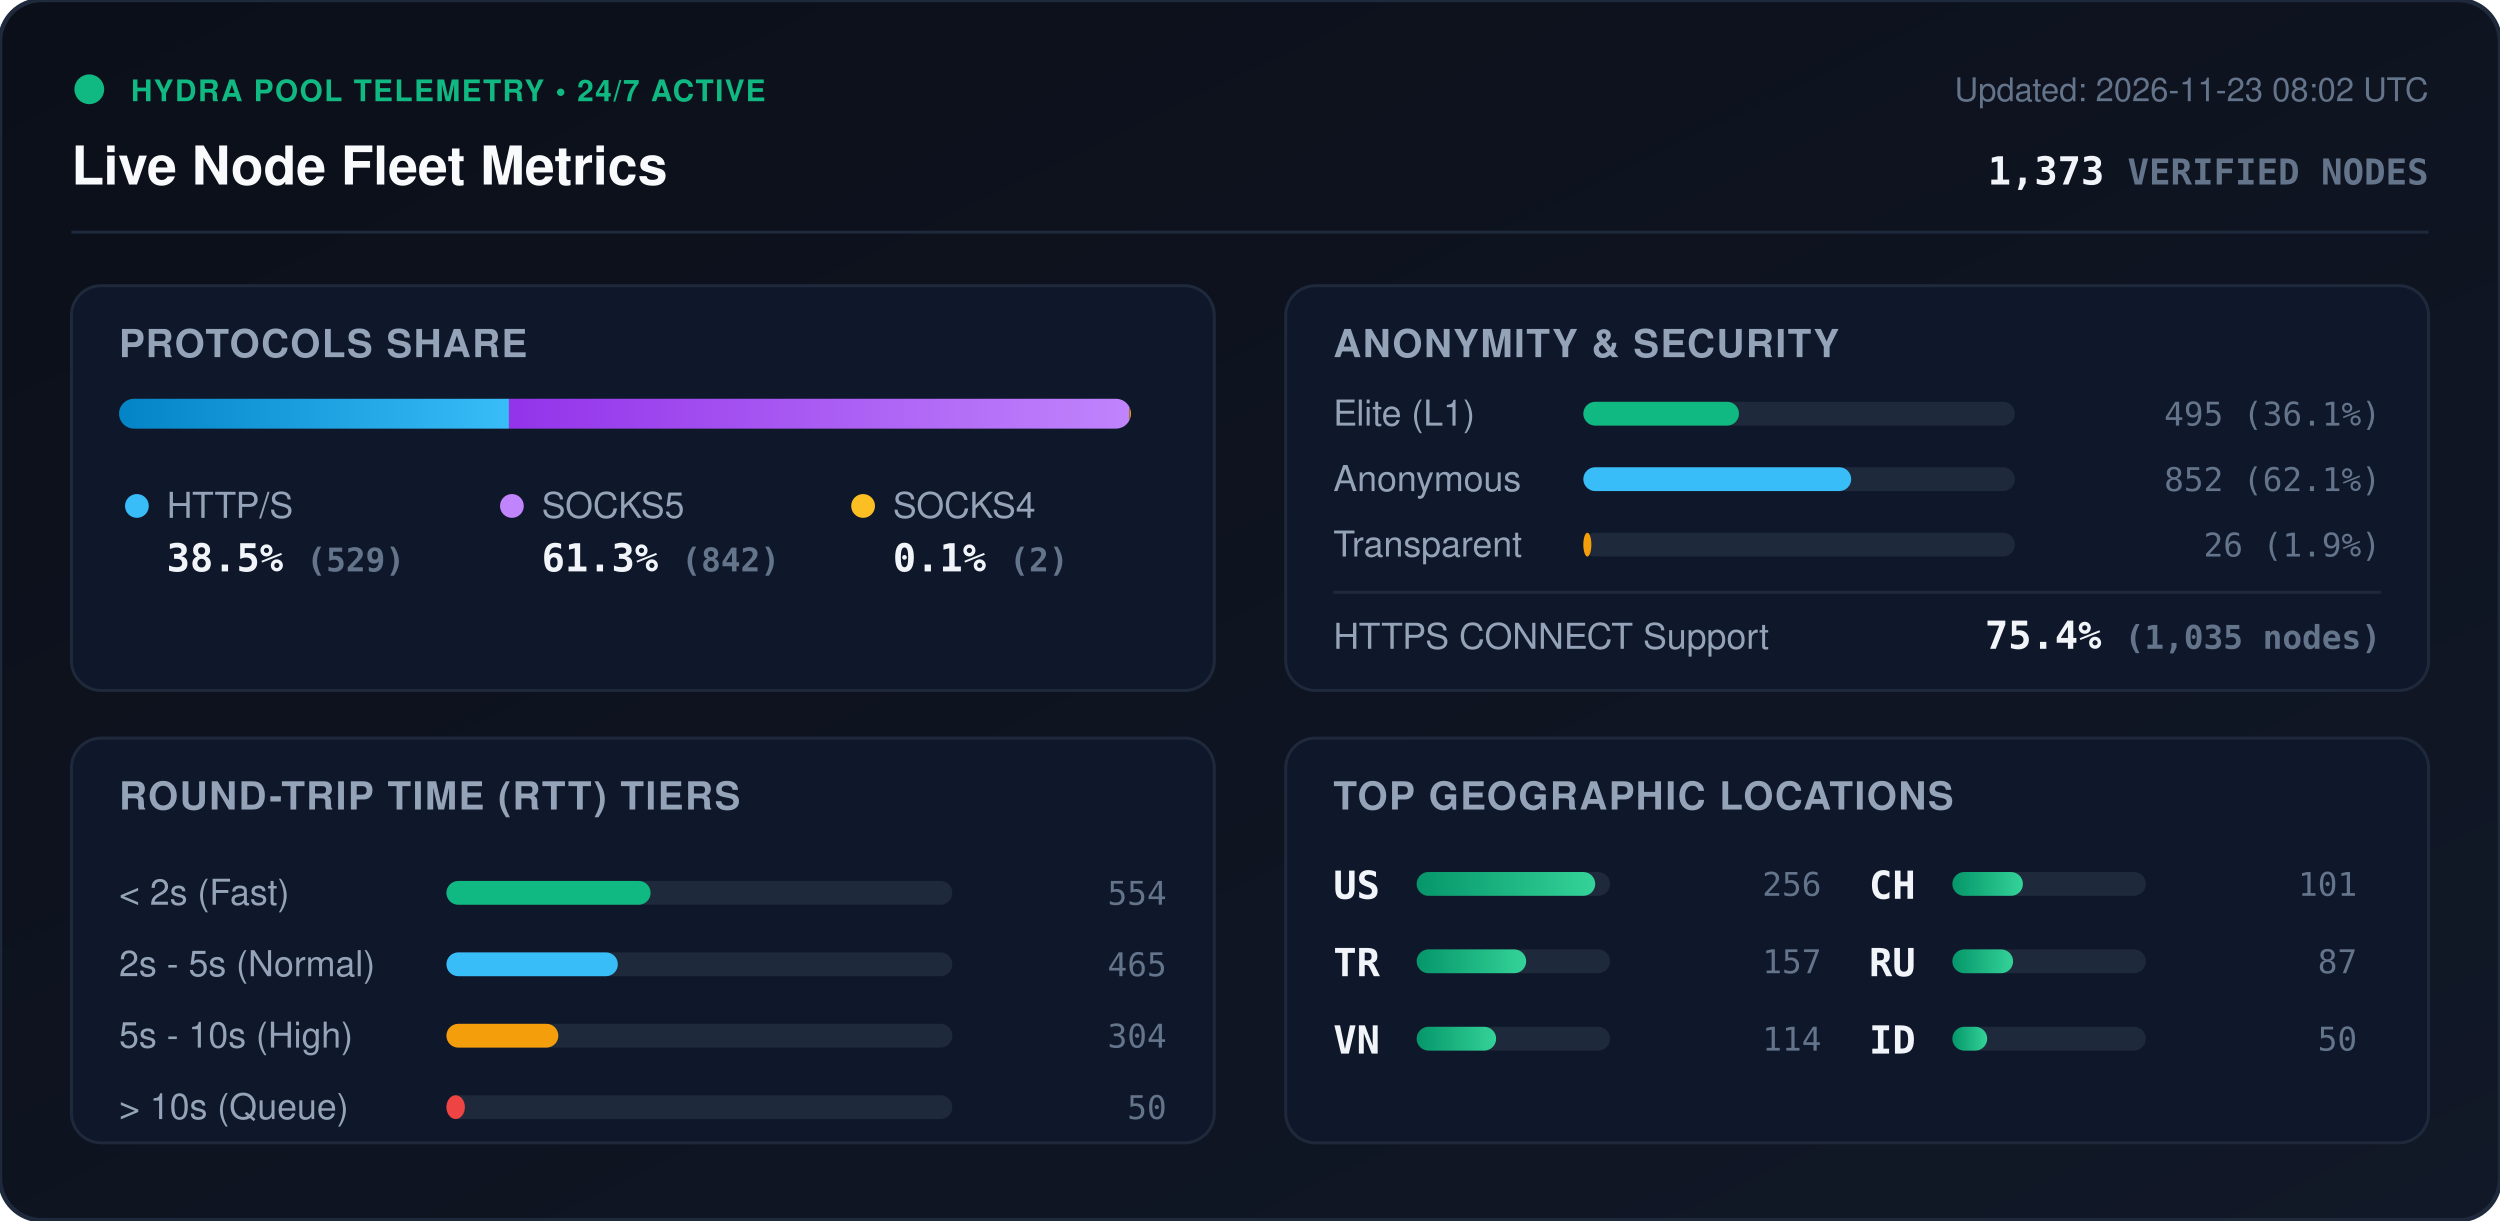
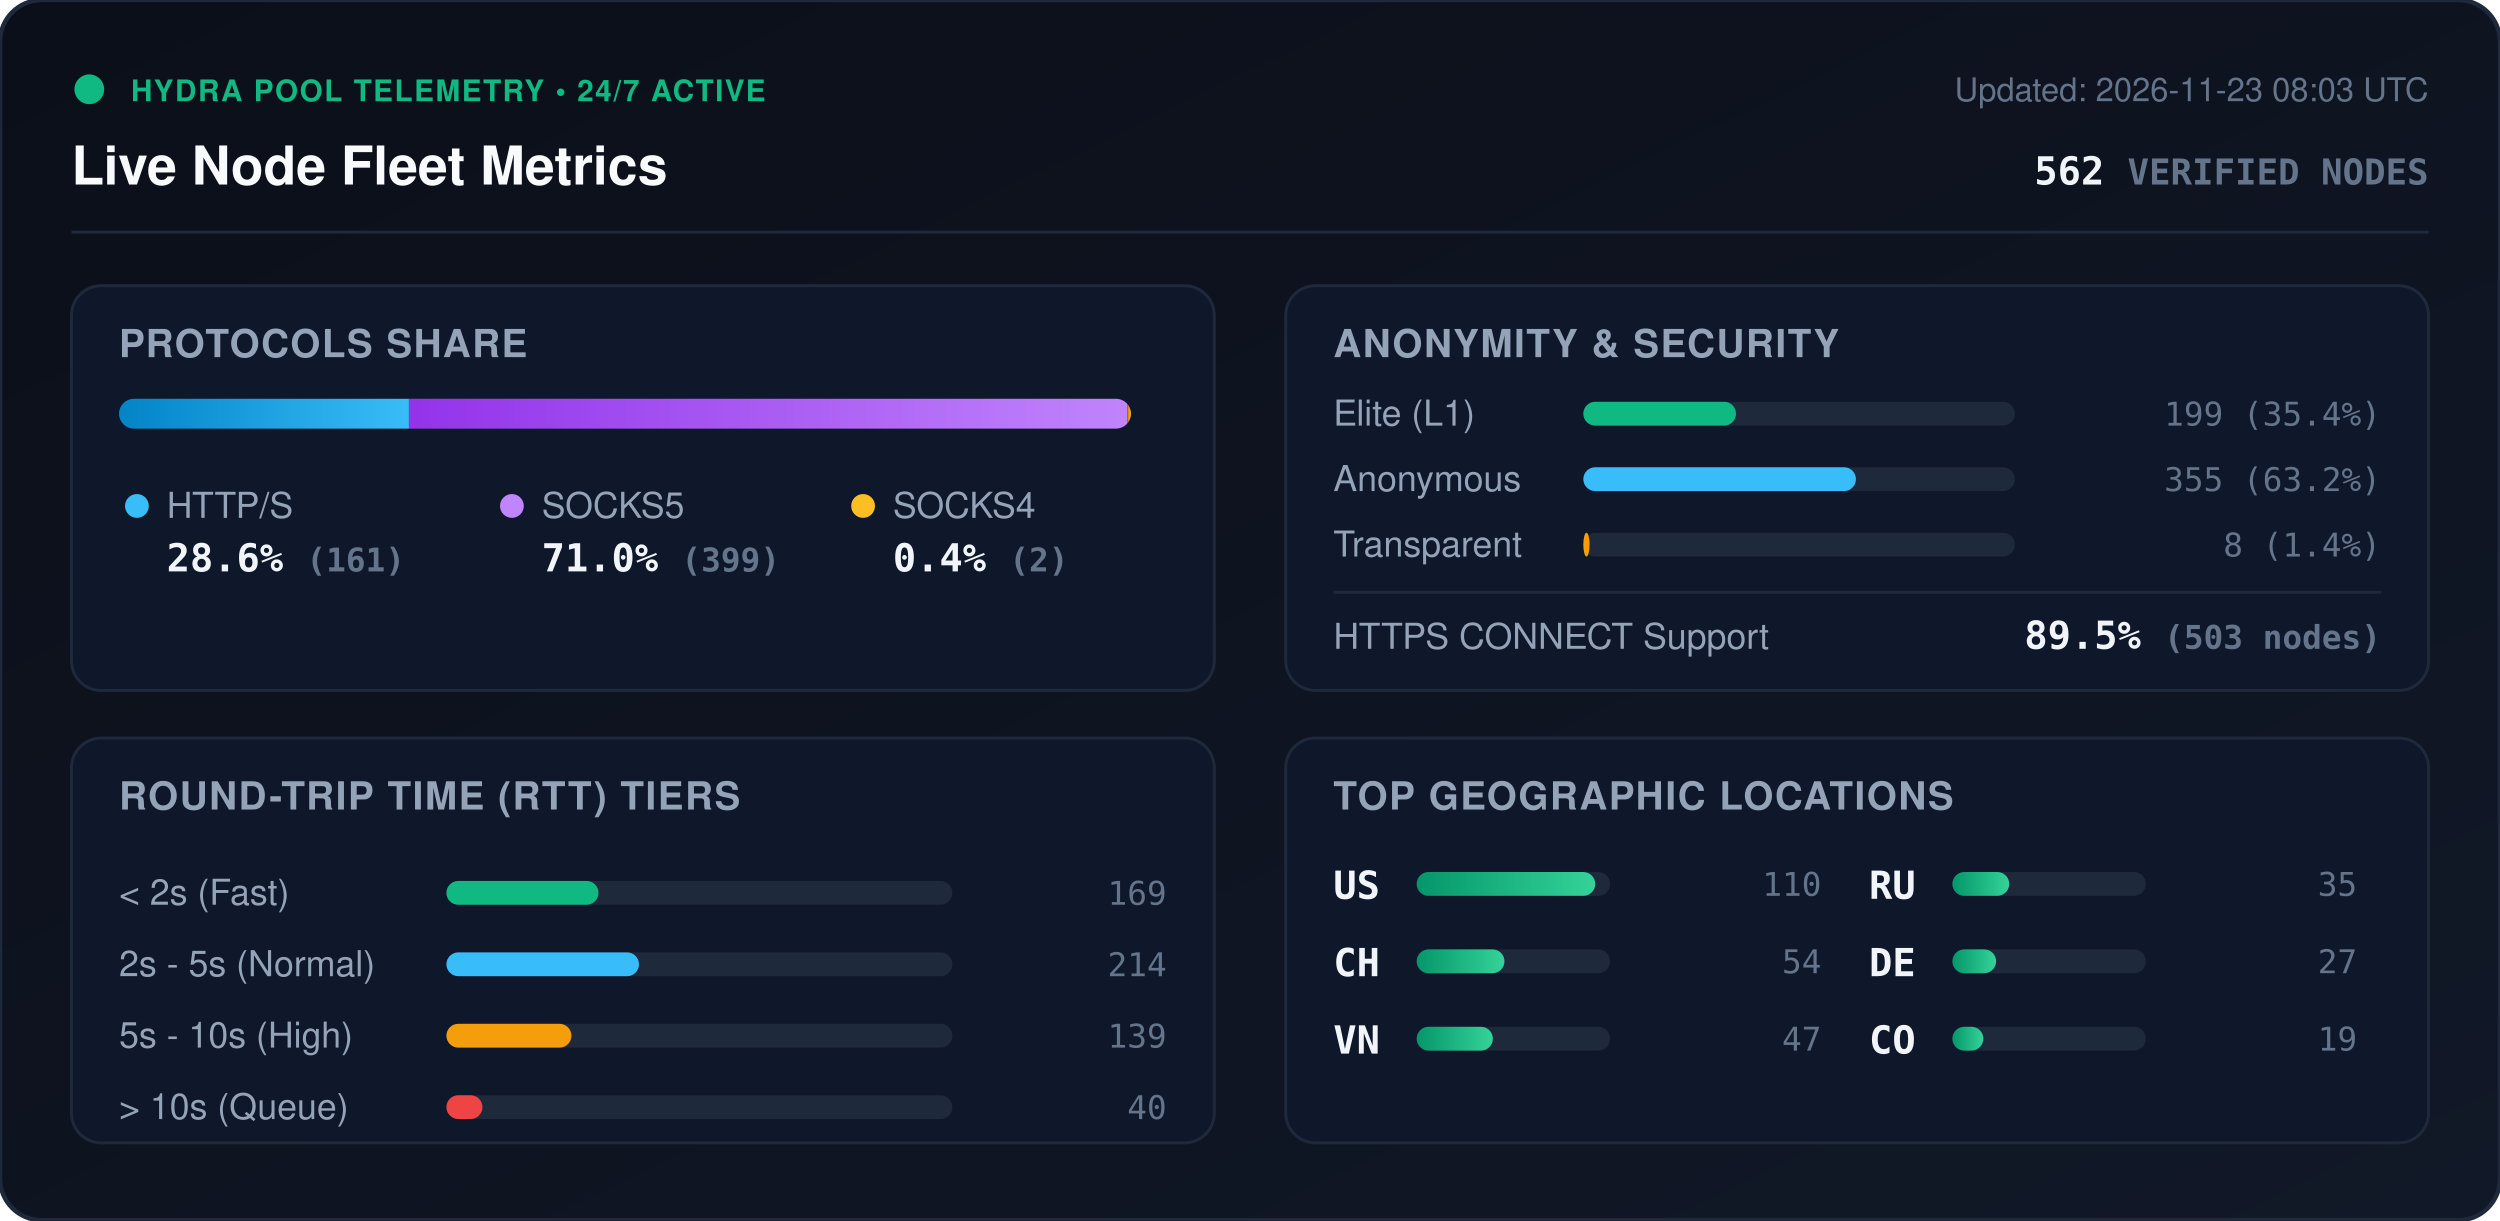
<svg xmlns="http://www.w3.org/2000/svg" viewBox="0 0 840 410" width="840" height="410" style="max-width: 100%; height: auto;">
  <defs>
    <linearGradient id="bg" x1="0%" y1="0%" x2="100%" y2="100%">
      <stop offset="0%" stop-color="#0b0f19" />
      <stop offset="100%" stop-color="#111827" />
    </linearGradient>
    <linearGradient id="bar-http" x1="0%" y1="0%" x2="100%" y2="0%">
      <stop offset="0%" stop-color="#0284c7" />
      <stop offset="100%" stop-color="#38bdf8" />
    </linearGradient>
    <linearGradient id="bar-socks5" x1="0%" y1="0%" x2="100%" y2="0%">
      <stop offset="0%" stop-color="#9333ea" />
      <stop offset="100%" stop-color="#c084fc" />
    </linearGradient>
    <linearGradient id="bar-socks4" x1="0%" y1="0%" x2="100%" y2="0%">
      <stop offset="0%" stop-color="#d97706" />
      <stop offset="100%" stop-color="#fbbf24" />
    </linearGradient>
    <linearGradient id="bar-green" x1="0%" y1="0%" x2="100%" y2="0%">
      <stop offset="0%" stop-color="#059669" />
      <stop offset="100%" stop-color="#34d399" />
    </linearGradient>
    <clipPath id="prog-track-clip">
      <rect width="340.0" height="10" rx="5" />
    </clipPath>
    <style>
      .title { font: 700 18px -apple-system, BlinkMacSystemFont, 'Segoe UI', Helvetica, Arial, sans-serif; fill: #f8fafc; }
      .sub { font: 500 11px -apple-system, BlinkMacSystemFont, 'Segoe UI', Helvetica, Arial, sans-serif; fill: #64748b; }
      .section-hdr { font: 600 13px -apple-system, BlinkMacSystemFont, 'Segoe UI', Helvetica, Arial, sans-serif; fill: #94a3b8; letter-spacing: 0.5px; }
      .metric-val { font: 700 13px -apple-system, BlinkMacSystemFont, 'Segoe UI', Helvetica, Arial, sans-serif; fill: #f1f5f9; }
      .metric-lbl { font: 500 12px -apple-system, BlinkMacSystemFont, 'Segoe UI', Helvetica, Arial, sans-serif; fill: #94a3b8; }
      .badge-txt { font: 700 10px -apple-system, BlinkMacSystemFont, 'Segoe UI', Helvetica, Arial, sans-serif; fill: #10b981; letter-spacing: 0.5px; }
      .mono { font-family: ui-monospace, SFMono-Regular, Menlo, Monaco, Consolas, monospace; }
      .pulse { animation: beacon 2s infinite ease-in-out; }
      @keyframes beacon { 0%, 100% { opacity: 1; } 50% { opacity: 0.35; } }
    </style>
  </defs>
  <rect width="840" height="410" rx="14" fill="url(#bg)" stroke="#1e293b" stroke-width="1.5" />
  <g transform="translate(24, 24)">
    <circle cx="6" cy="6" r="5" fill="#10b981" class="pulse" />
    <text x="20" y="10" class="badge-txt">HYDRA POOL TELEMETRY • 24/7 ACTIVE</text>
    <text x="0" y="38" class="title">Live Node Fleet Metrics</text>
-     <text x="792" y="10" text-anchor="end" class="sub">Updated: 2026-11-23 08:02 UTC</text>
-     <text x="792" y="38" text-anchor="end" class="metric-val mono" fill="#38bdf8">1,373 <tspan font-size="12" fill="#64748b">VERIFIED NODES</tspan>
+     <text x="792" y="10" text-anchor="end" class="sub">Updated: 2026-11-23 08:03 UTC</text>
+     <text x="792" y="38" text-anchor="end" class="metric-val mono" fill="#38bdf8">562 <tspan font-size="12" fill="#64748b">VERIFIED NODES</tspan>
    </text>
  </g>
  <line x1="24" y1="78" x2="816" y2="78" stroke="#1e293b" stroke-width="1" />
  <g transform="translate(24, 96)">
    <rect width="384" height="136" rx="10" fill="#0f172a" stroke="#1e293b" />
    <text x="16" y="24" class="section-hdr">PROTOCOLS SHARE</text>
    <g transform="translate(16, 38)">
      <rect width="340.0" height="10" rx="5" fill="#1e293b" />
      <g clip-path="url(#prog-track-clip)">
-         <rect x="0" width="131.0" height="10" fill="url(#bar-http)" />
-         <rect x="131.0" width="208.5" height="10" fill="url(#bar-socks5)" />
-         <rect x="339.5" width="0.5" height="10" fill="url(#bar-socks4)" />
+         <rect x="0" width="97.4" height="10" fill="url(#bar-http)" />
+         <rect x="97.4" width="241.4" height="10" fill="url(#bar-socks5)" />
+         <rect x="338.8" width="1.2" height="10" fill="url(#bar-socks4)" />
      </g>
    </g>
    <g transform="translate(16, 68)">
      <circle cx="6" cy="6" r="4" fill="#38bdf8" />
      <text x="16" y="10" class="metric-lbl">HTTP/S</text>
-       <text x="16" y="28" class="metric-val mono">38.5% <tspan font-size="11" fill="#64748b">(529)</tspan>
+       <text x="16" y="28" class="metric-val mono">28.6% <tspan font-size="11" fill="#64748b">(161)</tspan>
      </text>
      <circle cx="132" cy="6" r="4" fill="#c084fc" />
      <text x="142" y="10" class="metric-lbl">SOCKS5</text>
-       <text x="142" y="28" class="metric-val mono">61.3% <tspan font-size="11" fill="#64748b">(842)</tspan>
+       <text x="142" y="28" class="metric-val mono">71.0% <tspan font-size="11" fill="#64748b">(399)</tspan>
      </text>
      <circle cx="250" cy="6" r="4" fill="#fbbf24" />
      <text x="260" y="10" class="metric-lbl">SOCKS4</text>
-       <text x="260" y="28" class="metric-val mono">0.1% <tspan font-size="11" fill="#64748b">(2)</tspan>
+       <text x="260" y="28" class="metric-val mono">0.4% <tspan font-size="11" fill="#64748b">(2)</tspan>
      </text>
    </g>
  </g>
  <g transform="translate(432, 96)">
    <rect width="384" height="136" rx="10" fill="#0f172a" stroke="#1e293b" />
    <text x="16" y="24" class="section-hdr">ANONYMITY &amp; SECURITY</text>
    <text x="16" y="47" class="metric-lbl">Elite (L1)</text>
    <rect x="100" y="39" width="145.0" height="8" rx="4" fill="#1e293b" />
-     <rect x="100" y="39" width="52.3" height="8" rx="4" fill="#10b981" />
-     <text x="368" y="47" text-anchor="end" class="mono sub" fill="#e2e8f0">495 (36.1%)</text>
+     <rect x="100" y="39" width="51.3" height="8" rx="4" fill="#10b981" />
+     <text x="368" y="47" text-anchor="end" class="mono sub" fill="#e2e8f0">199 (35.4%)</text>
    <text x="16" y="69" class="metric-lbl">Anonymous</text>
    <rect x="100" y="61" width="145.0" height="8" rx="4" fill="#1e293b" />
-     <rect x="100" y="61" width="90.0" height="8" rx="4" fill="#38bdf8" />
-     <text x="368" y="69" text-anchor="end" class="mono sub" fill="#e2e8f0">852 (62.1%)</text>
+     <rect x="100" y="61" width="91.6" height="8" rx="4" fill="#38bdf8" />
+     <text x="368" y="69" text-anchor="end" class="mono sub" fill="#e2e8f0">355 (63.2%)</text>
    <text x="16" y="91" class="metric-lbl">Transparent</text>
    <rect x="100" y="83" width="145.0" height="8" rx="4" fill="#1e293b" />
-     <rect x="100" y="83" width="2.7" height="8" rx="4" fill="#f59e0b" />
-     <text x="368" y="91" text-anchor="end" class="mono sub" fill="#e2e8f0">26 (1.9%)</text>
+     <rect x="100" y="83" width="2.1" height="8" rx="4" fill="#f59e0b" />
+     <text x="368" y="91" text-anchor="end" class="mono sub" fill="#e2e8f0">8 (1.4%)</text>
    <line x1="16" y1="103" x2="368" y2="103" stroke="#1e293b" stroke-width="1" />
    <text x="16" y="122" class="metric-lbl">HTTPS CONNECT Support</text>
-     <text x="368" y="122" text-anchor="end" class="metric-val mono" fill="#34d399">75.4% <tspan font-size="11" fill="#64748b">(1,035 nodes)</tspan>
+     <text x="368" y="122" text-anchor="end" class="metric-val mono" fill="#34d399">89.5% <tspan font-size="11" fill="#64748b">(503 nodes)</tspan>
    </text>
  </g>
  <g transform="translate(24, 248)">
    <rect width="384" height="136" rx="10" fill="#0f172a" stroke="#1e293b" />
    <text x="16" y="24" class="section-hdr">ROUND-TRIP TIME (RTT) TIERS</text>
    <g transform="translate(16, 42)">
      <text x="0" y="14" class="metric-lbl">&lt; 2s (Fast)</text>
      <rect x="110" y="6" width="170" height="8" rx="4" fill="#1e293b" />
-       <rect x="110" y="6" width="68.6" height="8" rx="4" fill="#10b981" />
-       <text x="352" y="14" text-anchor="end" class="mono sub">554</text>
+       <rect x="110" y="6" width="51.1" height="8" rx="4" fill="#10b981" />
+       <text x="352" y="14" text-anchor="end" class="mono sub">169</text>
      <text x="0" y="38" class="metric-lbl">2s - 5s (Normal)</text>
      <rect x="110" y="30" width="170" height="8" rx="4" fill="#1e293b" />
-       <rect x="110" y="30" width="57.6" height="8" rx="4" fill="#38bdf8" />
-       <text x="352" y="38" text-anchor="end" class="mono sub">465</text>
+       <rect x="110" y="30" width="64.7" height="8" rx="4" fill="#38bdf8" />
+       <text x="352" y="38" text-anchor="end" class="mono sub">214</text>
      <text x="0" y="62" class="metric-lbl">5s - 10s (High)</text>
      <rect x="110" y="54" width="170" height="8" rx="4" fill="#1e293b" />
-       <rect x="110" y="54" width="37.6" height="8" rx="4" fill="#f59e0b" />
-       <text x="352" y="62" text-anchor="end" class="mono sub">304</text>
+       <rect x="110" y="54" width="42.0" height="8" rx="4" fill="#f59e0b" />
+       <text x="352" y="62" text-anchor="end" class="mono sub">139</text>
      <text x="0" y="86" class="metric-lbl">&gt; 10s (Queue)</text>
      <rect x="110" y="78" width="170" height="8" rx="4" fill="#1e293b" />
-       <rect x="110" y="78" width="6.2" height="8" rx="4" fill="#ef4444" />
-       <text x="352" y="86" text-anchor="end" class="mono sub">50</text>
+       <rect x="110" y="78" width="12.1" height="8" rx="4" fill="#ef4444" />
+       <text x="352" y="86" text-anchor="end" class="mono sub">40</text>
    </g>
  </g>
  <g transform="translate(432, 248)">
    <rect width="384" height="136" rx="10" fill="#0f172a" stroke="#1e293b" />
    <text x="16" y="24" class="section-hdr">TOP GEOGRAPHIC LOCATIONS</text>
    <g transform="translate(16, 42)">
      <g transform="translate(0, 0)">
        <text x="0" y="12" class="mono metric-val" font-size="12">US</text>
        <rect x="28" y="3" width="65" height="8" rx="4" fill="#1e293b" />
        <rect x="28" y="3" width="60.0" height="8" rx="4" fill="url(#bar-green)" />
-         <text x="164" y="11" text-anchor="end" class="mono sub">256</text>
+         <text x="164" y="11" text-anchor="end" class="mono sub">110</text>
      </g>
      <g transform="translate(0, 26)">
-         <text x="0" y="12" class="mono metric-val" font-size="12">TR</text>
+         <text x="0" y="12" class="mono metric-val" font-size="12">CH</text>
        <rect x="28" y="3" width="65" height="8" rx="4" fill="#1e293b" />
-         <rect x="28" y="3" width="36.8" height="8" rx="4" fill="url(#bar-green)" />
-         <text x="164" y="11" text-anchor="end" class="mono sub">157</text>
+         <rect x="28" y="3" width="29.5" height="8" rx="4" fill="url(#bar-green)" />
+         <text x="164" y="11" text-anchor="end" class="mono sub">54</text>
      </g>
      <g transform="translate(0, 52)">
        <text x="0" y="12" class="mono metric-val" font-size="12">VN</text>
        <rect x="28" y="3" width="65" height="8" rx="4" fill="#1e293b" />
-         <rect x="28" y="3" width="26.7" height="8" rx="4" fill="url(#bar-green)" />
-         <text x="164" y="11" text-anchor="end" class="mono sub">114</text>
+         <rect x="28" y="3" width="25.6" height="8" rx="4" fill="url(#bar-green)" />
+         <text x="164" y="11" text-anchor="end" class="mono sub">47</text>
      </g>
      <g transform="translate(180, 0)">
-         <text x="0" y="12" class="mono metric-val" font-size="12">CH</text>
+         <text x="0" y="12" class="mono metric-val" font-size="12">RU</text>
        <rect x="28" y="3" width="65" height="8" rx="4" fill="#1e293b" />
-         <rect x="28" y="3" width="23.7" height="8" rx="4" fill="url(#bar-green)" />
-         <text x="164" y="11" text-anchor="end" class="mono sub">101</text>
+         <rect x="28" y="3" width="19.1" height="8" rx="4" fill="url(#bar-green)" />
+         <text x="164" y="11" text-anchor="end" class="mono sub">35</text>
      </g>
      <g transform="translate(180, 26)">
-         <text x="0" y="12" class="mono metric-val" font-size="12">RU</text>
+         <text x="0" y="12" class="mono metric-val" font-size="12">DE</text>
        <rect x="28" y="3" width="65" height="8" rx="4" fill="#1e293b" />
-         <rect x="28" y="3" width="20.4" height="8" rx="4" fill="url(#bar-green)" />
-         <text x="164" y="11" text-anchor="end" class="mono sub">87</text>
+         <rect x="28" y="3" width="14.7" height="8" rx="4" fill="url(#bar-green)" />
+         <text x="164" y="11" text-anchor="end" class="mono sub">27</text>
      </g>
      <g transform="translate(180, 52)">
-         <text x="0" y="12" class="mono metric-val" font-size="12">ID</text>
+         <text x="0" y="12" class="mono metric-val" font-size="12">CO</text>
        <rect x="28" y="3" width="65" height="8" rx="4" fill="#1e293b" />
-         <rect x="28" y="3" width="11.7" height="8" rx="4" fill="url(#bar-green)" />
-         <text x="164" y="11" text-anchor="end" class="mono sub">50</text>
+         <rect x="28" y="3" width="10.4" height="8" rx="4" fill="url(#bar-green)" />
+         <text x="164" y="11" text-anchor="end" class="mono sub">19</text>
      </g>
    </g>
  </g>
</svg>
